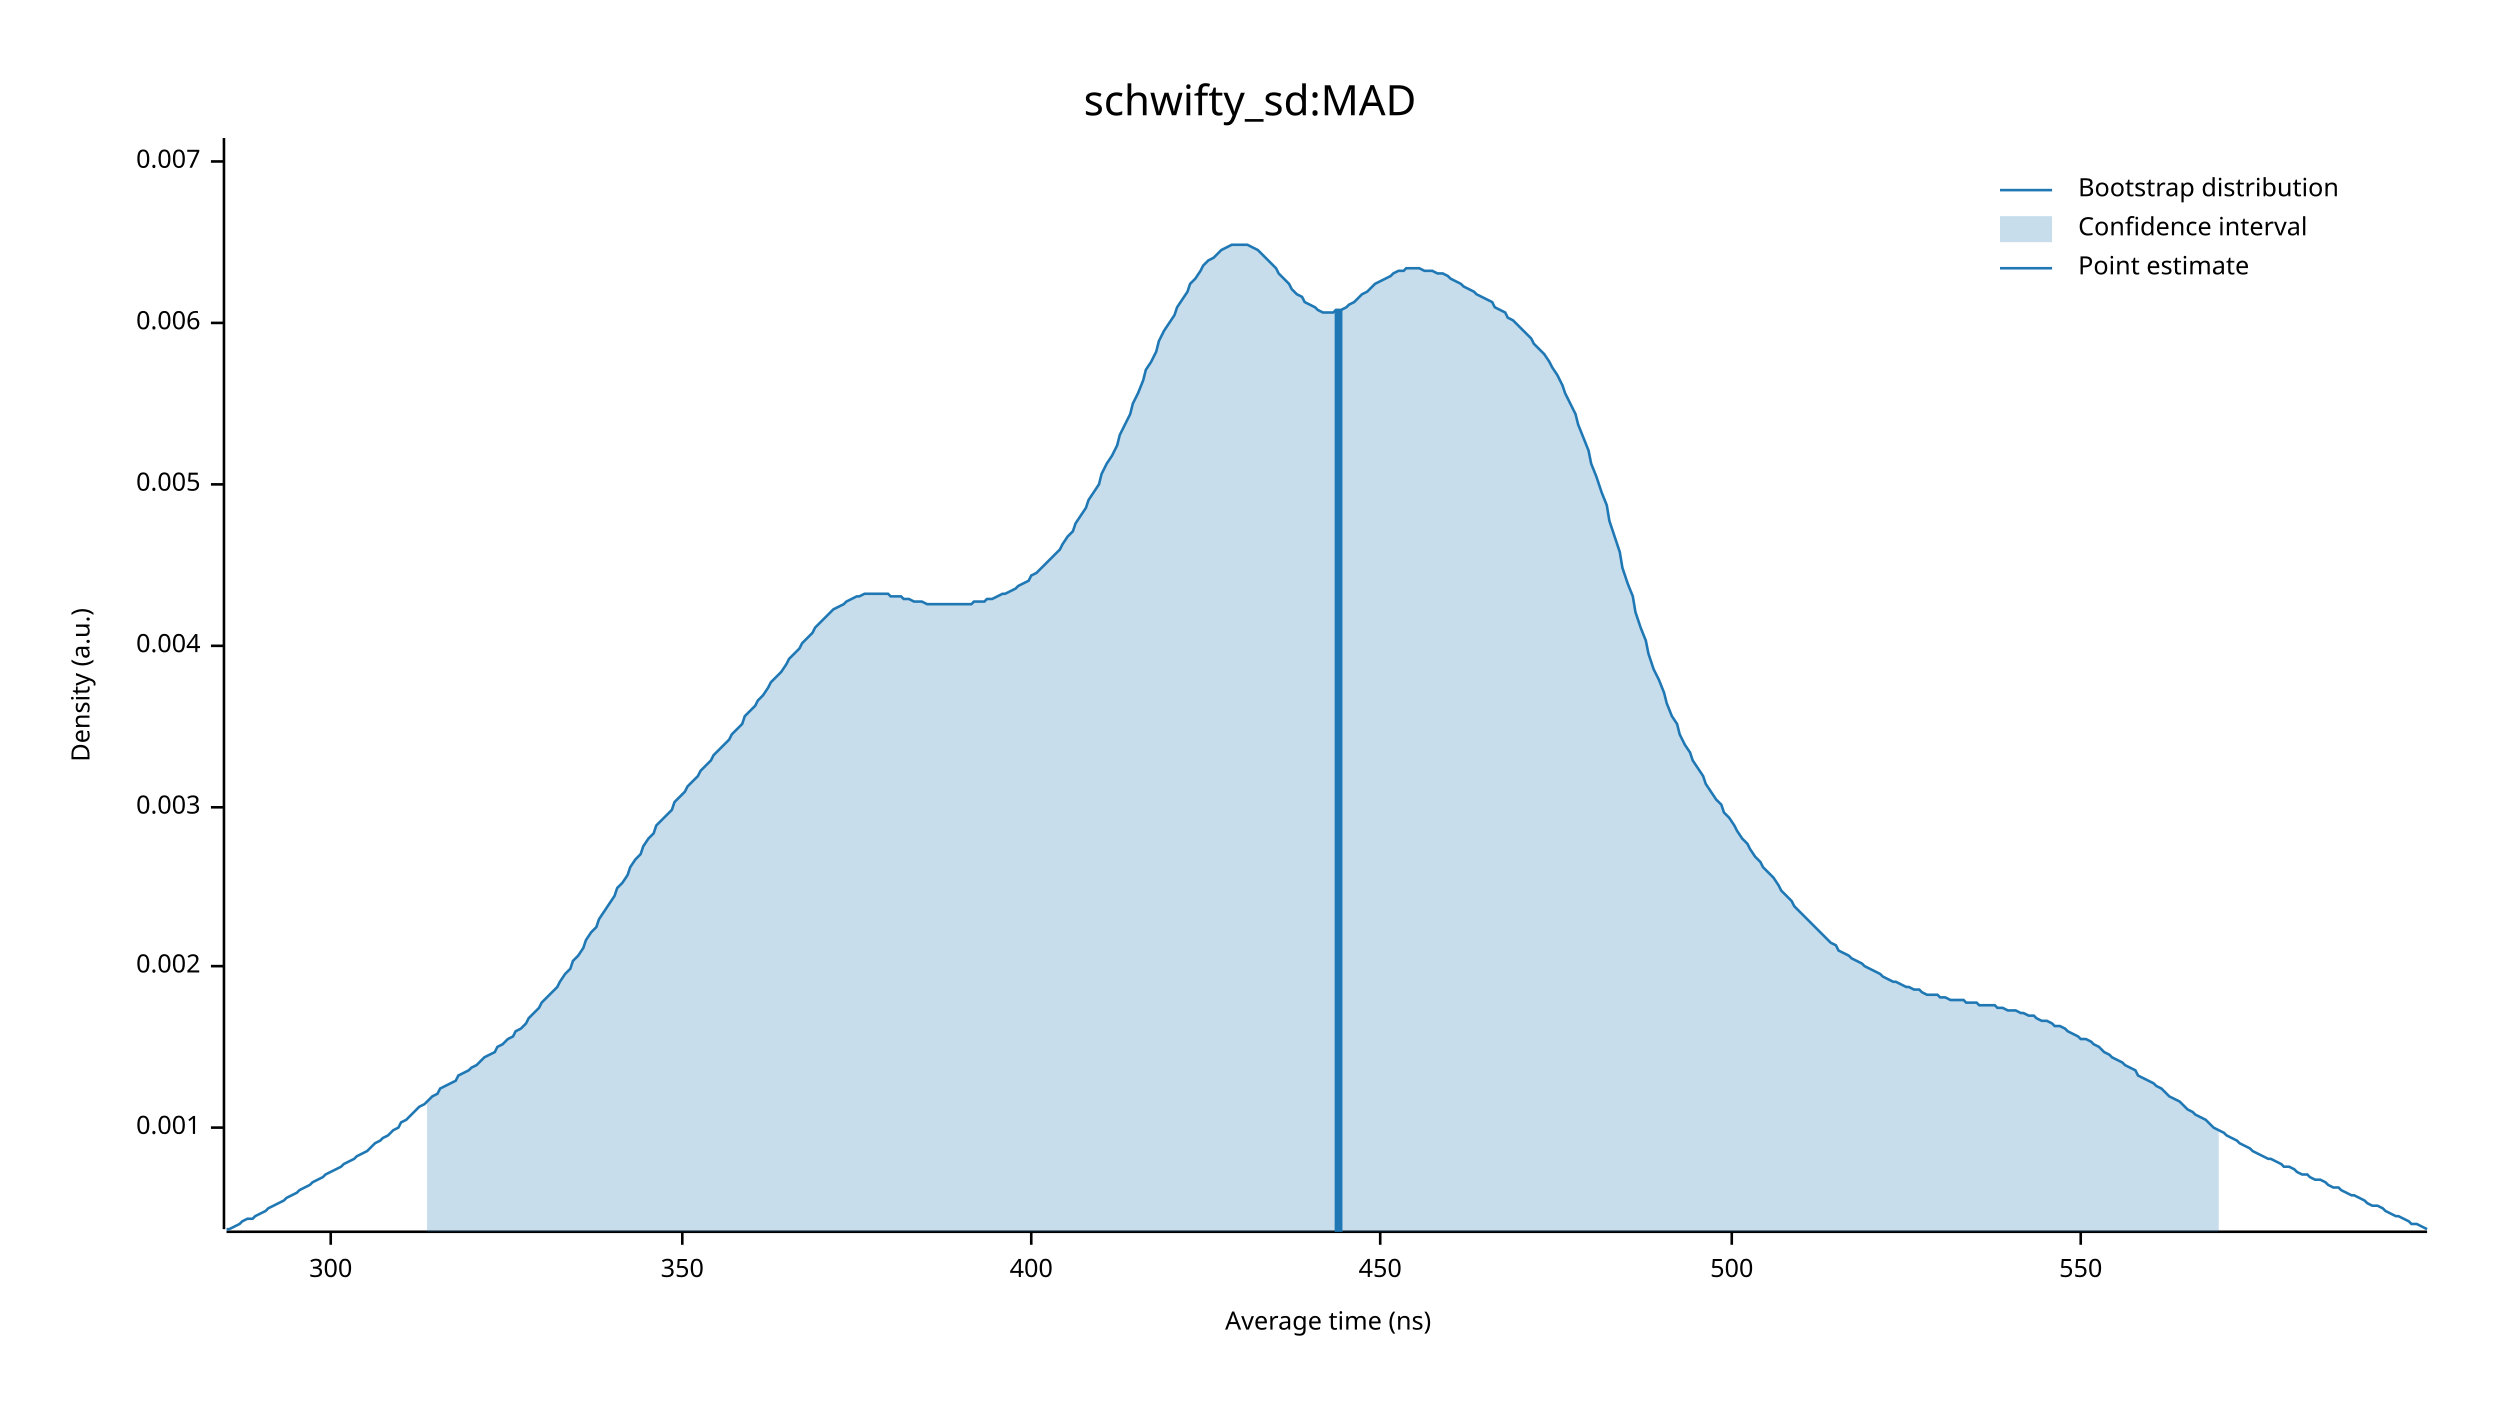
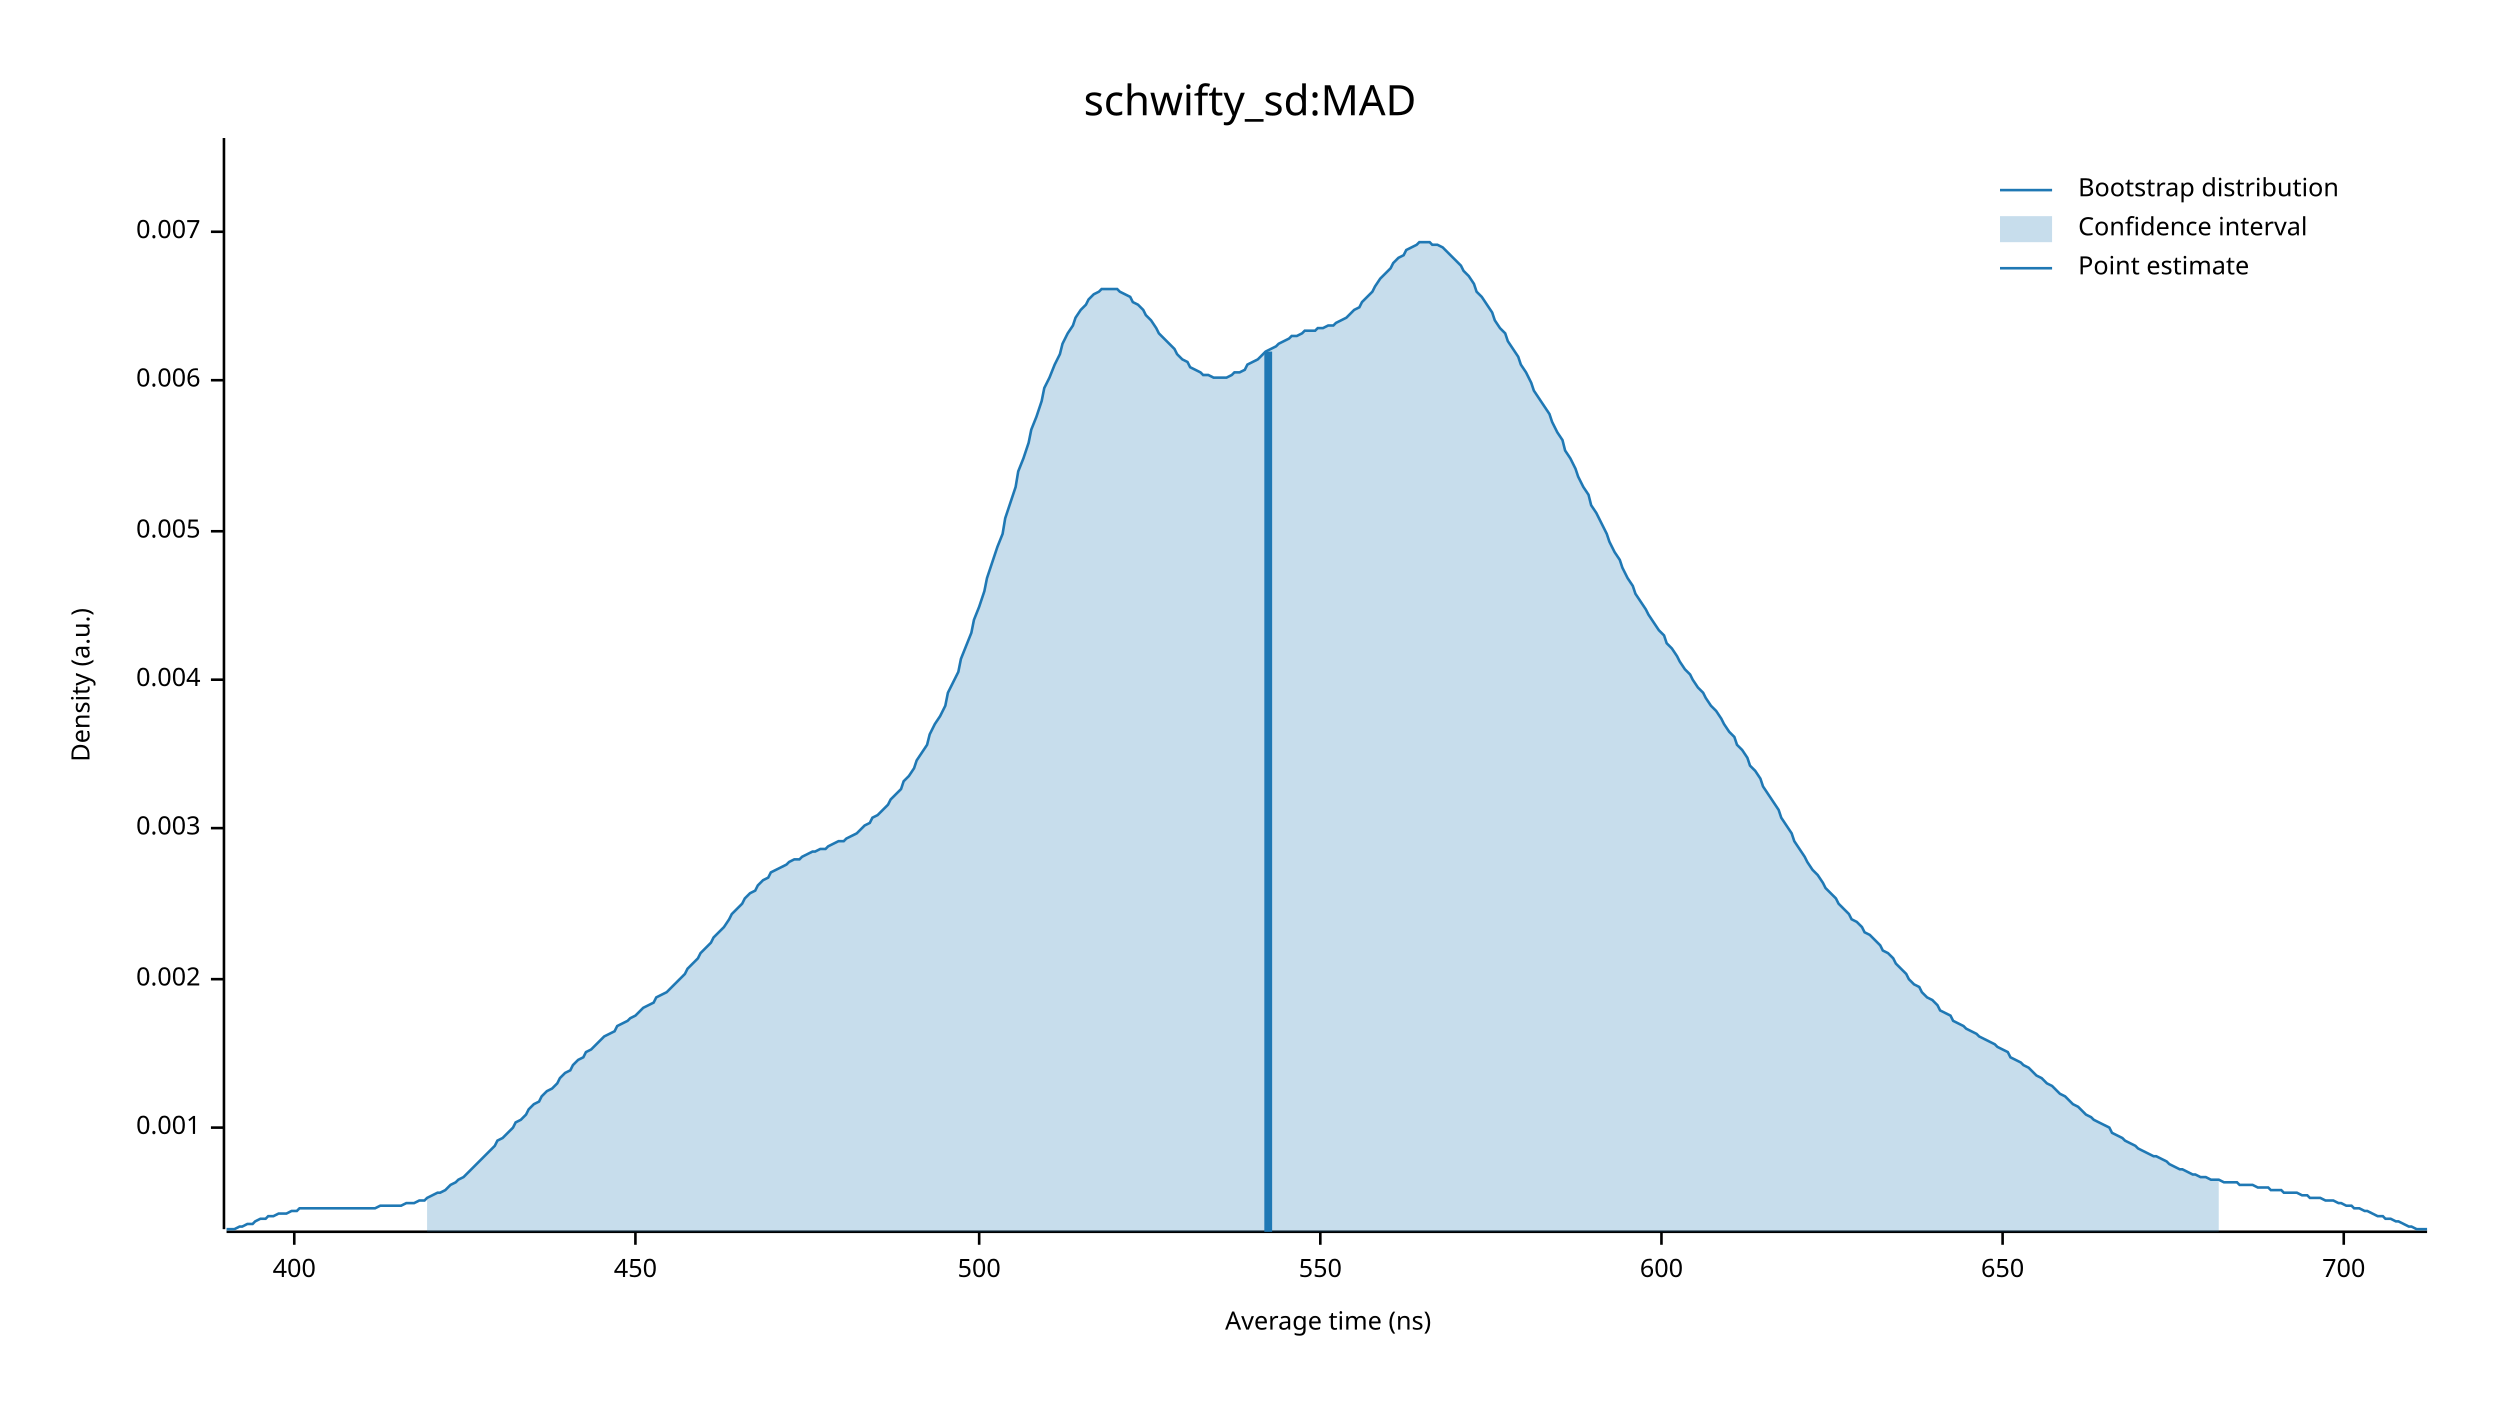
<svg xmlns="http://www.w3.org/2000/svg" width="960" height="540" viewBox="0 0 960 540">
  <text x="480" y="32" dy="0.76em" text-anchor="middle" font-family="sans-serif" font-size="16.129" opacity="1" fill="#000000">
schwifty_sd:MAD
</text>
  <text x="27" y="263" dy="0.76em" text-anchor="middle" font-family="sans-serif" font-size="9.677" opacity="1" fill="#000000" transform="rotate(270, 27, 263)">
Density (a.u.)
</text>
  <text x="510" y="513" dy="-0.5ex" text-anchor="middle" font-family="sans-serif" font-size="9.677" opacity="1" fill="#000000">
Average time (ns)
</text>
  <polyline fill="none" opacity="1" stroke="#000000" stroke-width="1" points="86,53 86,472 " />
  <text x="77" y="433" dy="0.5ex" text-anchor="end" font-family="sans-serif" font-size="9.677" opacity="1" fill="#000000">
0.001
</text>
  <polyline fill="none" opacity="1" stroke="#000000" stroke-width="1" points="81,433 86,433 " />
-   <text x="77" y="371" dy="0.5ex" text-anchor="end" font-family="sans-serif" font-size="9.677" opacity="1" fill="#000000">
+   <text x="77" y="376" dy="0.5ex" text-anchor="end" font-family="sans-serif" font-size="9.677" opacity="1" fill="#000000">
0.002
</text>
-   <polyline fill="none" opacity="1" stroke="#000000" stroke-width="1" points="81,371 86,371 " />
-   <text x="77" y="310" dy="0.5ex" text-anchor="end" font-family="sans-serif" font-size="9.677" opacity="1" fill="#000000">
+   <polyline fill="none" opacity="1" stroke="#000000" stroke-width="1" points="81,376 86,376 " />
+   <text x="77" y="318" dy="0.5ex" text-anchor="end" font-family="sans-serif" font-size="9.677" opacity="1" fill="#000000">
0.003
</text>
-   <polyline fill="none" opacity="1" stroke="#000000" stroke-width="1" points="81,310 86,310 " />
-   <text x="77" y="248" dy="0.5ex" text-anchor="end" font-family="sans-serif" font-size="9.677" opacity="1" fill="#000000">
+   <polyline fill="none" opacity="1" stroke="#000000" stroke-width="1" points="81,318 86,318 " />
+   <text x="77" y="261" dy="0.5ex" text-anchor="end" font-family="sans-serif" font-size="9.677" opacity="1" fill="#000000">
0.004
</text>
-   <polyline fill="none" opacity="1" stroke="#000000" stroke-width="1" points="81,248 86,248 " />
-   <text x="77" y="186" dy="0.5ex" text-anchor="end" font-family="sans-serif" font-size="9.677" opacity="1" fill="#000000">
+   <polyline fill="none" opacity="1" stroke="#000000" stroke-width="1" points="81,261 86,261 " />
+   <text x="77" y="204" dy="0.5ex" text-anchor="end" font-family="sans-serif" font-size="9.677" opacity="1" fill="#000000">
0.005
</text>
-   <polyline fill="none" opacity="1" stroke="#000000" stroke-width="1" points="81,186 86,186 " />
-   <text x="77" y="124" dy="0.5ex" text-anchor="end" font-family="sans-serif" font-size="9.677" opacity="1" fill="#000000">
+   <polyline fill="none" opacity="1" stroke="#000000" stroke-width="1" points="81,204 86,204 " />
+   <text x="77" y="146" dy="0.5ex" text-anchor="end" font-family="sans-serif" font-size="9.677" opacity="1" fill="#000000">
0.006
</text>
-   <polyline fill="none" opacity="1" stroke="#000000" stroke-width="1" points="81,124 86,124 " />
-   <text x="77" y="62" dy="0.5ex" text-anchor="end" font-family="sans-serif" font-size="9.677" opacity="1" fill="#000000">
+   <polyline fill="none" opacity="1" stroke="#000000" stroke-width="1" points="81,146 86,146 " />
+   <text x="77" y="89" dy="0.5ex" text-anchor="end" font-family="sans-serif" font-size="9.677" opacity="1" fill="#000000">
0.007
</text>
-   <polyline fill="none" opacity="1" stroke="#000000" stroke-width="1" points="81,62 86,62 " />
+   <polyline fill="none" opacity="1" stroke="#000000" stroke-width="1" points="81,89 86,89 " />
  <polyline fill="none" opacity="1" stroke="#000000" stroke-width="1" points="87,473 932,473 " />
-   <text x="127" y="483" dy="0.76em" text-anchor="middle" font-family="sans-serif" font-size="9.677" opacity="1" fill="#000000">
- 300
- </text>
-   <polyline fill="none" opacity="1" stroke="#000000" stroke-width="1" points="127,473 127,478 " />
-   <text x="262" y="483" dy="0.76em" text-anchor="middle" font-family="sans-serif" font-size="9.677" opacity="1" fill="#000000">
- 350
- </text>
-   <polyline fill="none" opacity="1" stroke="#000000" stroke-width="1" points="262,473 262,478 " />
-   <text x="396" y="483" dy="0.76em" text-anchor="middle" font-family="sans-serif" font-size="9.677" opacity="1" fill="#000000">
+   <text x="113" y="483" dy="0.76em" text-anchor="middle" font-family="sans-serif" font-size="9.677" opacity="1" fill="#000000">
400
</text>
-   <polyline fill="none" opacity="1" stroke="#000000" stroke-width="1" points="396,473 396,478 " />
-   <text x="530" y="483" dy="0.76em" text-anchor="middle" font-family="sans-serif" font-size="9.677" opacity="1" fill="#000000">
+   <polyline fill="none" opacity="1" stroke="#000000" stroke-width="1" points="113,473 113,478 " />
+   <text x="244" y="483" dy="0.76em" text-anchor="middle" font-family="sans-serif" font-size="9.677" opacity="1" fill="#000000">
450
</text>
-   <polyline fill="none" opacity="1" stroke="#000000" stroke-width="1" points="530,473 530,478 " />
-   <text x="665" y="483" dy="0.76em" text-anchor="middle" font-family="sans-serif" font-size="9.677" opacity="1" fill="#000000">
+   <polyline fill="none" opacity="1" stroke="#000000" stroke-width="1" points="244,473 244,478 " />
+   <text x="376" y="483" dy="0.76em" text-anchor="middle" font-family="sans-serif" font-size="9.677" opacity="1" fill="#000000">
500
</text>
-   <polyline fill="none" opacity="1" stroke="#000000" stroke-width="1" points="665,473 665,478 " />
-   <text x="799" y="483" dy="0.76em" text-anchor="middle" font-family="sans-serif" font-size="9.677" opacity="1" fill="#000000">
+   <polyline fill="none" opacity="1" stroke="#000000" stroke-width="1" points="376,473 376,478 " />
+   <text x="507" y="483" dy="0.76em" text-anchor="middle" font-family="sans-serif" font-size="9.677" opacity="1" fill="#000000">
550
</text>
-   <polyline fill="none" opacity="1" stroke="#000000" stroke-width="1" points="799,473 799,478 " />
-   <polyline fill="none" opacity="1" stroke="#1F78B4" stroke-width="1" points="87,472 88,472 90,471 92,470 93,469 95,468 97,468 98,467 100,466 102,465 103,464 105,463 107,462 109,461 110,460 112,459 114,458 115,457 117,456 119,455 120,454 122,453 124,452 125,451 127,450 129,449 131,448 132,447 134,446 136,445 137,444 139,443 141,442 142,441 144,439 146,438 147,437 149,436 151,434 153,433 154,431 156,430 158,428 159,427 161,425 163,424 164,423 166,421 168,420 169,418 171,417 173,416 175,415 176,413 178,412 180,411 181,410 183,409 185,407 186,406 188,405 190,404 191,402 193,401 195,399 197,398 198,396 200,395 202,393 203,391 205,389 207,387 208,385 210,383 212,381 214,379 215,377 217,374 219,372 220,369 222,367 224,364 225,361 227,358 229,356 230,353 232,350 234,347 236,344 237,341 239,339 241,336 242,333 244,330 246,328 247,325 249,322 251,320 252,317 254,315 256,313 258,311 259,308 261,306 263,304 264,302 266,300 268,298 269,296 271,294 273,292 274,290 276,288 278,286 280,284 281,282 283,280 285,278 286,275 288,273 290,271 291,269 293,267 295,264 296,262 298,260 300,258 302,255 303,253 305,251 307,249 308,247 310,245 312,243 313,241 315,239 317,237 318,236 320,234 322,233 324,232 325,231 327,230 329,229 330,229 332,228 334,228 335,228 337,228 339,228 341,228 342,229 344,229 346,229 347,230 349,230 351,231 352,231 354,231 356,232 357,232 359,232 361,232 363,232 364,232 366,232 368,232 369,232 371,232 373,232 374,231 376,231 378,231 379,230 381,230 383,229 385,228 386,228 388,227 390,226 391,225 393,224 395,223 396,221 398,220 400,218 401,217 403,215 405,213 407,211 408,209 410,206 412,204 413,201 415,198 417,195 418,192 420,189 422,186 423,182 425,178 427,175 429,171 430,167 432,163 434,159 435,155 437,151 439,146 440,142 442,139 444,135 445,131 447,127 449,124 451,121 452,118 454,115 456,112 457,109 459,107 461,104 462,102 464,100 466,99 468,97 469,96 471,95 473,94 474,94 476,94 478,94 479,94 481,95 483,96 484,97 486,99 488,101 490,103 491,105 493,107 495,109 496,111 498,113 500,114 501,116 503,117 505,118 506,119 508,120 510,120 512,120 513,119 515,119 517,118 518,117 520,116 522,114 523,113 525,112 527,110 528,109 530,108 532,107 534,106 535,105 537,104 539,104 540,103 542,103 544,103 545,103 547,104 549,104 550,104 552,105 554,105 556,106 557,107 559,108 561,109 562,110 564,111 566,112 567,113 569,114 571,115 573,116 574,118 576,119 578,120 579,122 581,123 583,125 584,126 586,128 588,130 589,132 591,134 593,136 595,139 596,141 598,144 600,148 601,151 603,155 605,159 606,163 608,168 610,173 611,178 613,183 615,189 617,194 618,200 620,206 622,212 623,218 625,224 627,229 628,235 630,241 632,246 633,251 635,257 637,261 639,266 640,270 642,275 644,278 645,282 647,286 649,289 650,292 652,295 654,298 655,301 657,304 659,307 661,309 662,312 664,314 666,317 667,319 669,322 671,324 672,326 674,329 676,331 677,333 679,335 681,337 683,340 684,342 686,344 688,346 689,348 691,350 693,352 694,353 696,355 698,357 700,359 701,360 703,362 705,363 706,365 708,366 710,367 711,368 713,369 715,370 716,371 718,372 720,373 722,374 723,375 725,376 727,377 728,377 730,378 732,379 733,379 735,380 737,380 738,381 740,382 742,382 744,382 745,383 747,383 749,384 750,384 752,384 754,384 755,385 757,385 759,385 760,386 762,386 764,386 766,386 767,387 769,387 771,388 772,388 774,388 776,389 777,389 779,390 781,390 782,391 784,392 786,392 788,393 789,394 791,394 793,395 794,396 796,397 798,398 799,399 801,399 803,400 804,401 806,402 808,404 810,405 811,406 813,407 815,408 816,409 818,410 820,411 821,413 823,414 825,415 827,416 828,417 830,418 832,420 833,421 835,422 837,423 838,424 840,426 842,427 843,428 845,429 847,430 849,432 850,433 852,434 854,435 855,436 857,437 859,438 860,439 862,440 864,441 865,442 867,443 869,444 871,445 872,445 874,446 876,447 877,448 879,448 881,449 882,450 884,451 886,451 887,452 889,453 891,453 893,454 894,455 896,456 898,456 899,457 901,458 903,459 904,459 906,460 908,461 909,462 911,463 913,463 915,464 916,465 918,466 920,467 921,467 923,468 925,469 926,470 928,470 930,471 932,472 " />
-   <polygon opacity="0.25" fill="#1F78B4" points="164,423 166,421 168,420 169,418 171,417 173,416 175,415 176,413 178,412 180,411 181,410 183,409 185,407 186,406 188,405 190,404 191,402 193,401 195,399 197,398 198,396 200,395 202,393 203,391 205,389 207,387 208,385 210,383 212,381 214,379 215,377 217,374 219,372 220,369 222,367 224,364 225,361 227,358 229,356 230,353 232,350 234,347 236,344 237,341 239,339 241,336 242,333 244,330 246,328 247,325 249,322 251,320 252,317 254,315 256,313 258,311 259,308 261,306 263,304 264,302 266,300 268,298 269,296 271,294 273,292 274,290 276,288 278,286 280,284 281,282 283,280 285,278 286,275 288,273 290,271 291,269 293,267 295,264 296,262 298,260 300,258 302,255 303,253 305,251 307,249 308,247 310,245 312,243 313,241 315,239 317,237 318,236 320,234 322,233 324,232 325,231 327,230 329,229 330,229 332,228 334,228 335,228 337,228 339,228 341,228 342,229 344,229 346,229 347,230 349,230 351,231 352,231 354,231 356,232 357,232 359,232 361,232 363,232 364,232 366,232 368,232 369,232 371,232 373,232 374,231 376,231 378,231 379,230 381,230 383,229 385,228 386,228 388,227 390,226 391,225 393,224 395,223 396,221 398,220 400,218 401,217 403,215 405,213 407,211 408,209 410,206 412,204 413,201 415,198 417,195 418,192 420,189 422,186 423,182 425,178 427,175 429,171 430,167 432,163 434,159 435,155 437,151 439,146 440,142 442,139 444,135 445,131 447,127 449,124 451,121 452,118 454,115 456,112 457,109 459,107 461,104 462,102 464,100 466,99 468,97 469,96 471,95 473,94 474,94 476,94 478,94 479,94 481,95 483,96 484,97 486,99 488,101 490,103 491,105 493,107 495,109 496,111 498,113 500,114 501,116 503,117 505,118 506,119 508,120 510,120 512,120 513,119 515,119 517,118 518,117 520,116 522,114 523,113 525,112 527,110 528,109 530,108 532,107 534,106 535,105 537,104 539,104 540,103 542,103 544,103 545,103 547,104 549,104 550,104 552,105 554,105 556,106 557,107 559,108 561,109 562,110 564,111 566,112 567,113 569,114 571,115 573,116 574,118 576,119 578,120 579,122 581,123 583,125 584,126 586,128 588,130 589,132 591,134 593,136 595,139 596,141 598,144 600,148 601,151 603,155 605,159 606,163 608,168 610,173 611,178 613,183 615,189 617,194 618,200 620,206 622,212 623,218 625,224 627,229 628,235 630,241 632,246 633,251 635,257 637,261 639,266 640,270 642,275 644,278 645,282 647,286 649,289 650,292 652,295 654,298 655,301 657,304 659,307 661,309 662,312 664,314 666,317 667,319 669,322 671,324 672,326 674,329 676,331 677,333 679,335 681,337 683,340 684,342 686,344 688,346 689,348 691,350 693,352 694,353 696,355 698,357 700,359 701,360 703,362 705,363 706,365 708,366 710,367 711,368 713,369 715,370 716,371 718,372 720,373 722,374 723,375 725,376 727,377 728,377 730,378 732,379 733,379 735,380 737,380 738,381 740,382 742,382 744,382 745,383 747,383 749,384 750,384 752,384 754,384 755,385 757,385 759,385 760,386 762,386 764,386 766,386 767,387 769,387 771,388 772,388 774,388 776,389 777,389 779,390 781,390 782,391 784,392 786,392 788,393 789,394 791,394 793,395 794,396 796,397 798,398 799,399 801,399 803,400 804,401 806,402 808,404 810,405 811,406 813,407 815,408 816,409 818,410 820,411 821,413 823,414 825,415 827,416 828,417 830,418 832,420 833,421 835,422 837,423 838,424 840,426 842,427 843,428 845,429 847,430 849,432 850,433 852,434 852,473 164,473 " />
-   <polyline fill="none" opacity="1" stroke="#1F78B4" stroke-width="3" points="514,473 514,119 " />
+   <polyline fill="none" opacity="1" stroke="#000000" stroke-width="1" points="507,473 507,478 " />
+   <text x="638" y="483" dy="0.76em" text-anchor="middle" font-family="sans-serif" font-size="9.677" opacity="1" fill="#000000">
+ 600
+ </text>
+   <polyline fill="none" opacity="1" stroke="#000000" stroke-width="1" points="638,473 638,478 " />
+   <text x="769" y="483" dy="0.76em" text-anchor="middle" font-family="sans-serif" font-size="9.677" opacity="1" fill="#000000">
+ 650
+ </text>
+   <polyline fill="none" opacity="1" stroke="#000000" stroke-width="1" points="769,473 769,478 " />
+   <text x="900" y="483" dy="0.76em" text-anchor="middle" font-family="sans-serif" font-size="9.677" opacity="1" fill="#000000">
+ 700
+ </text>
+   <polyline fill="none" opacity="1" stroke="#000000" stroke-width="1" points="900,473 900,478 " />
+   <polyline fill="none" opacity="1" stroke="#1F78B4" stroke-width="1" points="87,472 88,472 90,472 92,471 93,471 95,470 97,470 98,469 100,468 102,468 103,467 105,467 107,466 109,466 110,466 112,465 114,465 115,464 117,464 119,464 120,464 122,464 124,464 125,464 127,464 129,464 131,464 132,464 134,464 136,464 137,464 139,464 141,464 142,464 144,464 146,463 147,463 149,463 151,463 153,463 154,463 156,462 158,462 159,462 161,461 163,461 164,460 166,459 168,458 169,458 171,457 173,455 175,454 176,453 178,452 180,450 181,449 183,447 185,445 186,444 188,442 190,440 191,438 193,437 195,435 197,433 198,431 200,430 202,428 203,426 205,424 207,423 208,421 210,419 212,418 214,416 215,414 217,412 219,411 220,409 222,407 224,406 225,404 227,403 229,401 230,400 232,398 234,397 236,396 237,394 239,393 241,392 242,391 244,390 246,388 247,387 249,386 251,385 252,383 254,382 256,381 258,379 259,378 261,376 263,374 264,372 266,370 268,368 269,366 271,364 273,362 274,360 276,358 278,356 280,353 281,351 283,349 285,347 286,345 288,343 290,342 291,340 293,338 295,337 296,335 298,334 300,333 302,332 303,331 305,330 307,330 308,329 310,328 312,327 313,327 315,326 317,326 318,325 320,324 322,323 324,323 325,322 327,321 329,320 330,319 332,317 334,316 335,314 337,313 339,311 341,309 342,307 344,305 346,303 347,300 349,298 351,295 352,292 354,289 356,286 357,282 359,278 361,275 363,271 364,266 366,262 368,258 369,253 371,248 373,243 374,238 376,233 378,227 379,222 381,216 383,210 385,205 386,199 388,193 390,187 391,181 393,176 395,170 396,165 398,160 400,154 401,149 403,145 405,140 407,136 408,132 410,128 412,125 413,122 415,119 417,117 418,115 420,113 422,112 423,111 425,111 427,111 429,111 430,112 432,113 434,114 435,116 437,117 439,119 440,121 442,123 444,126 445,128 447,130 449,132 451,134 452,136 454,138 456,139 457,141 459,142 461,143 462,144 464,144 466,145 468,145 469,145 471,145 473,144 474,143 476,143 478,142 479,140 481,139 483,138 484,137 486,135 488,134 490,133 491,132 493,131 495,130 496,129 498,129 500,128 501,127 503,127 505,127 506,126 508,126 510,125 512,125 513,124 515,123 517,122 518,121 520,119 522,118 523,116 525,114 527,112 528,110 530,107 532,105 534,103 535,101 537,99 539,98 540,96 542,95 544,94 545,93 547,93 549,93 550,94 552,94 554,95 556,97 557,98 559,100 561,102 562,104 564,106 566,109 567,112 569,114 571,117 573,120 574,123 576,126 578,128 579,131 581,134 583,137 584,140 586,143 588,147 589,150 591,153 593,156 595,159 596,162 598,166 600,169 601,173 603,176 605,180 606,183 608,187 610,190 611,194 613,197 615,201 617,205 618,208 620,212 622,215 623,218 625,222 627,225 628,228 630,231 632,234 633,236 635,239 637,242 639,244 640,247 642,249 644,252 645,254 647,257 649,259 650,261 652,264 654,266 655,268 657,271 659,273 661,276 662,278 664,281 666,283 667,286 669,288 671,291 672,294 674,296 676,299 677,302 679,305 681,308 683,311 684,314 686,317 688,320 689,323 691,326 693,329 694,331 696,334 698,336 700,339 701,341 703,343 705,345 706,347 708,349 710,351 711,353 713,354 715,356 716,358 718,359 720,361 722,363 723,365 725,366 727,368 728,370 730,372 732,374 733,376 735,378 737,379 738,381 740,383 742,384 744,386 745,388 747,389 749,390 750,392 752,393 754,394 755,395 757,396 759,397 760,398 762,399 764,400 766,401 767,402 769,403 771,404 772,406 774,407 776,408 777,409 779,410 781,412 782,413 784,414 786,416 788,417 789,418 791,420 793,421 794,422 796,424 798,425 799,426 801,428 803,429 804,430 806,431 808,432 810,433 811,435 813,436 815,437 816,438 818,439 820,440 821,441 823,442 825,443 827,444 828,444 830,445 832,446 833,447 835,448 837,449 838,449 840,450 842,451 843,451 845,452 847,452 849,453 850,453 852,453 854,454 855,454 857,454 859,454 860,455 862,455 864,455 865,455 867,456 869,456 871,456 872,457 874,457 876,457 877,458 879,458 881,458 882,458 884,459 886,459 887,460 889,460 891,460 893,461 894,461 896,461 898,462 899,462 901,463 903,463 904,464 906,464 908,465 909,465 911,466 913,467 915,467 916,468 918,468 920,469 921,469 923,470 925,471 926,471 928,472 930,472 932,472 " />
+   <polygon opacity="0.25" fill="#1F78B4" points="164,460 166,459 168,458 169,458 171,457 173,455 175,454 176,453 178,452 180,450 181,449 183,447 185,445 186,444 188,442 190,440 191,438 193,437 195,435 197,433 198,431 200,430 202,428 203,426 205,424 207,423 208,421 210,419 212,418 214,416 215,414 217,412 219,411 220,409 222,407 224,406 225,404 227,403 229,401 230,400 232,398 234,397 236,396 237,394 239,393 241,392 242,391 244,390 246,388 247,387 249,386 251,385 252,383 254,382 256,381 258,379 259,378 261,376 263,374 264,372 266,370 268,368 269,366 271,364 273,362 274,360 276,358 278,356 280,353 281,351 283,349 285,347 286,345 288,343 290,342 291,340 293,338 295,337 296,335 298,334 300,333 302,332 303,331 305,330 307,330 308,329 310,328 312,327 313,327 315,326 317,326 318,325 320,324 322,323 324,323 325,322 327,321 329,320 330,319 332,317 334,316 335,314 337,313 339,311 341,309 342,307 344,305 346,303 347,300 349,298 351,295 352,292 354,289 356,286 357,282 359,278 361,275 363,271 364,266 366,262 368,258 369,253 371,248 373,243 374,238 376,233 378,227 379,222 381,216 383,210 385,205 386,199 388,193 390,187 391,181 393,176 395,170 396,165 398,160 400,154 401,149 403,145 405,140 407,136 408,132 410,128 412,125 413,122 415,119 417,117 418,115 420,113 422,112 423,111 425,111 427,111 429,111 430,112 432,113 434,114 435,116 437,117 439,119 440,121 442,123 444,126 445,128 447,130 449,132 451,134 452,136 454,138 456,139 457,141 459,142 461,143 462,144 464,144 466,145 468,145 469,145 471,145 473,144 474,143 476,143 478,142 479,140 481,139 483,138 484,137 486,135 488,134 490,133 491,132 493,131 495,130 496,129 498,129 500,128 501,127 503,127 505,127 506,126 508,126 510,125 512,125 513,124 515,123 517,122 518,121 520,119 522,118 523,116 525,114 527,112 528,110 530,107 532,105 534,103 535,101 537,99 539,98 540,96 542,95 544,94 545,93 547,93 549,93 550,94 552,94 554,95 556,97 557,98 559,100 561,102 562,104 564,106 566,109 567,112 569,114 571,117 573,120 574,123 576,126 578,128 579,131 581,134 583,137 584,140 586,143 588,147 589,150 591,153 593,156 595,159 596,162 598,166 600,169 601,173 603,176 605,180 606,183 608,187 610,190 611,194 613,197 615,201 617,205 618,208 620,212 622,215 623,218 625,222 627,225 628,228 630,231 632,234 633,236 635,239 637,242 639,244 640,247 642,249 644,252 645,254 647,257 649,259 650,261 652,264 654,266 655,268 657,271 659,273 661,276 662,278 664,281 666,283 667,286 669,288 671,291 672,294 674,296 676,299 677,302 679,305 681,308 683,311 684,314 686,317 688,320 689,323 691,326 693,329 694,331 696,334 698,336 700,339 701,341 703,343 705,345 706,347 708,349 710,351 711,353 713,354 715,356 716,358 718,359 720,361 722,363 723,365 725,366 727,368 728,370 730,372 732,374 733,376 735,378 737,379 738,381 740,383 742,384 744,386 745,388 747,389 749,390 750,392 752,393 754,394 755,395 757,396 759,397 760,398 762,399 764,400 766,401 767,402 769,403 771,404 772,406 774,407 776,408 777,409 779,410 781,412 782,413 784,414 786,416 788,417 789,418 791,420 793,421 794,422 796,424 798,425 799,426 801,428 803,429 804,430 806,431 808,432 810,433 811,435 813,436 815,437 816,438 818,439 820,440 821,441 823,442 825,443 827,444 828,444 830,445 832,446 833,447 835,448 837,449 838,449 840,450 842,451 843,451 845,452 847,452 849,453 850,453 852,453 852,473 164,473 " />
+   <polyline fill="none" opacity="1" stroke="#1F78B4" stroke-width="3" points="487,473 487,135 " />
  <text x="798" y="68" dy="0.76em" text-anchor="start" font-family="sans-serif" font-size="9.677" opacity="1" fill="#000000">
Bootstrap distribution
</text>
  <text x="798" y="83" dy="0.76em" text-anchor="start" font-family="sans-serif" font-size="9.677" opacity="1" fill="#000000">
Confidence interval
</text>
  <text x="798" y="98" dy="0.76em" text-anchor="start" font-family="sans-serif" font-size="9.677" opacity="1" fill="#000000">
Point estimate
</text>
  <polyline fill="none" opacity="1" stroke="#1F78B4" stroke-width="1" points="768,73 788,73 " />
  <rect x="768" y="83" width="20" height="10" opacity="0.25" fill="#1F78B4" stroke="none" />
  <polyline fill="none" opacity="1" stroke="#1F78B4" stroke-width="1" points="768,103 788,103 " />
</svg>
